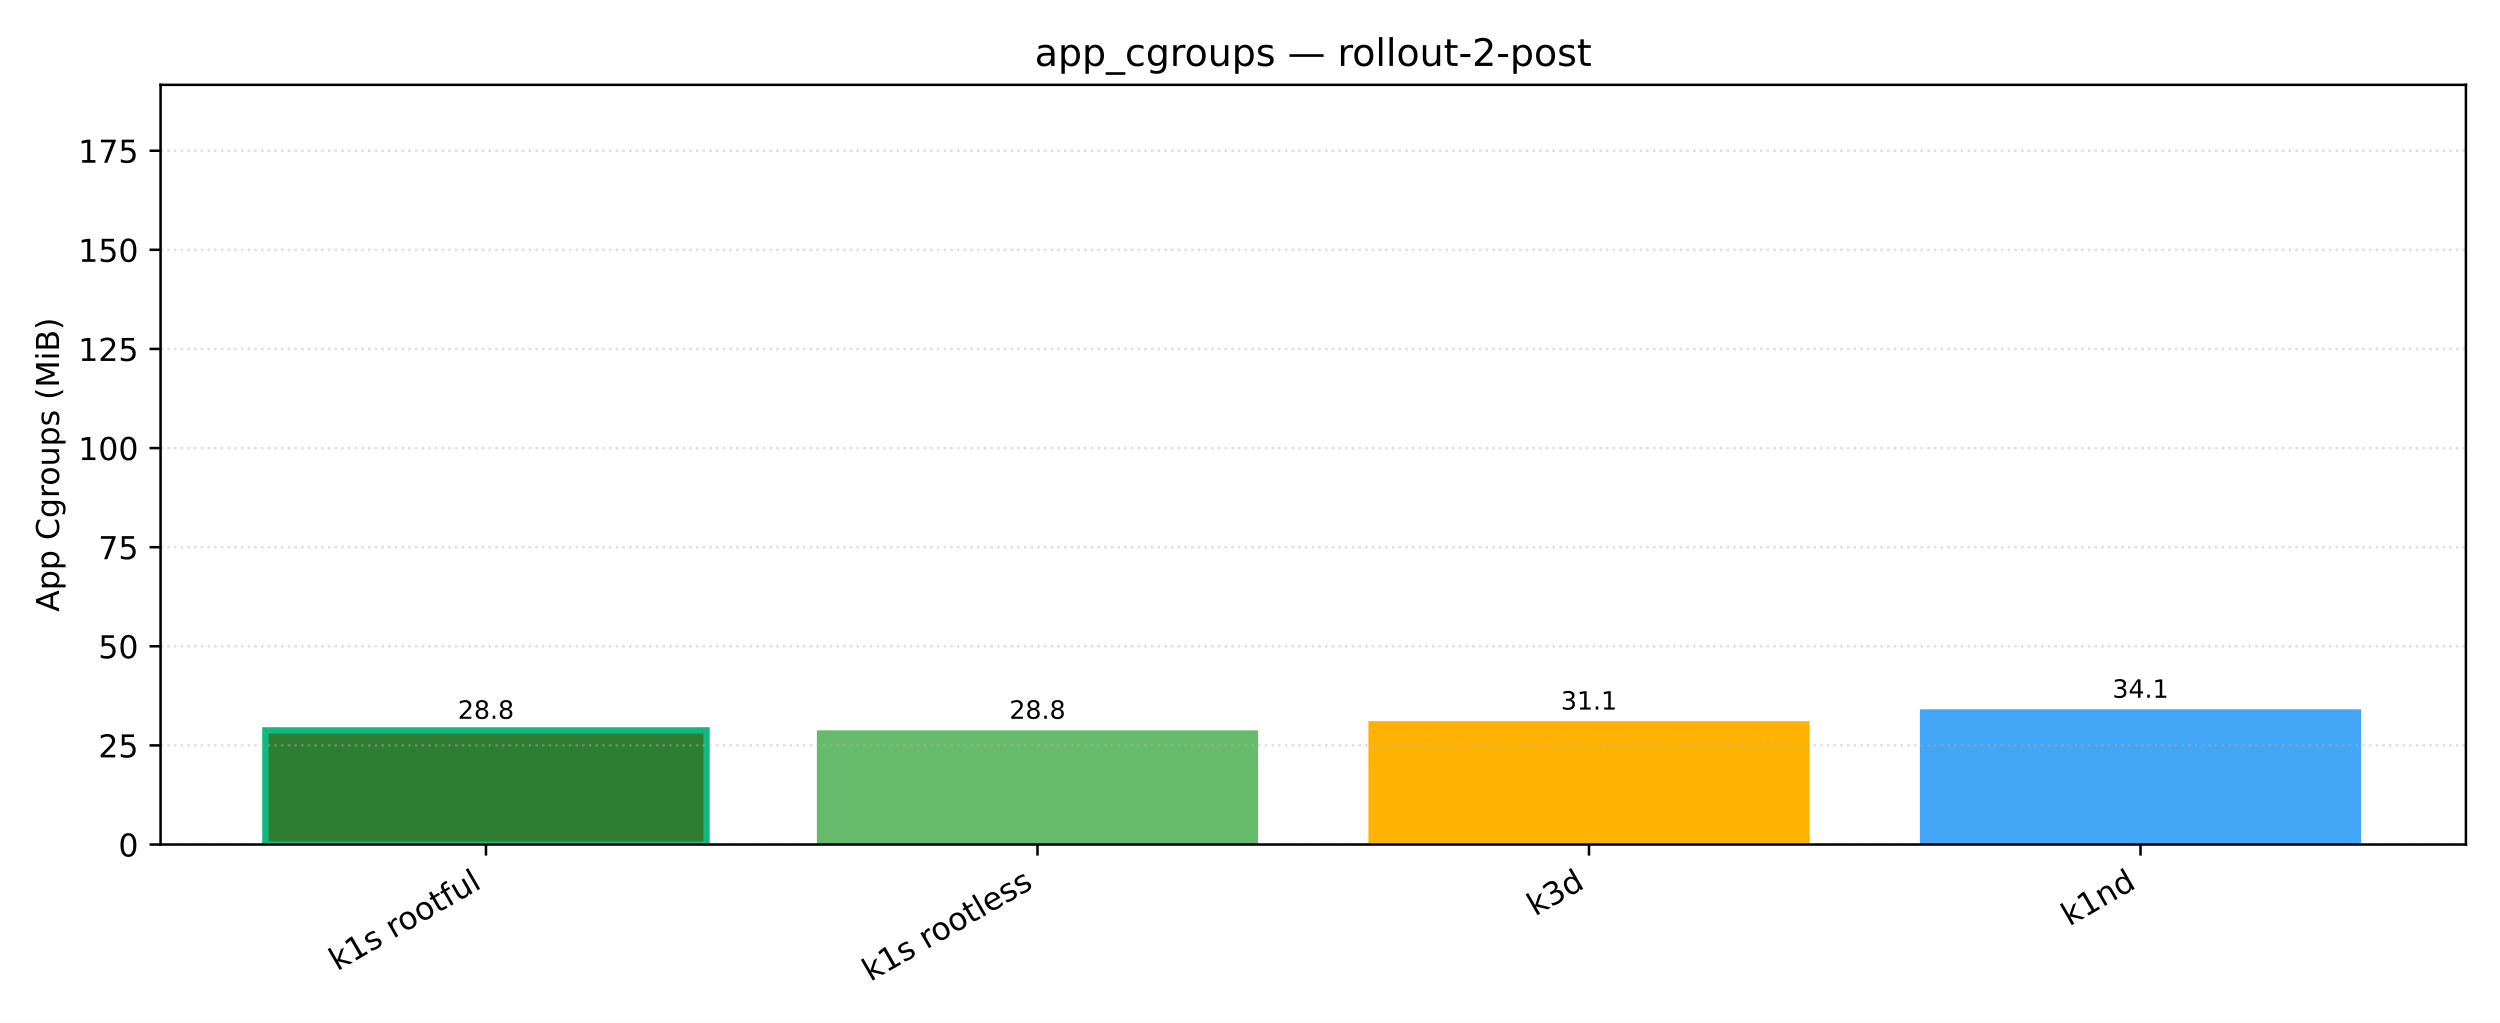
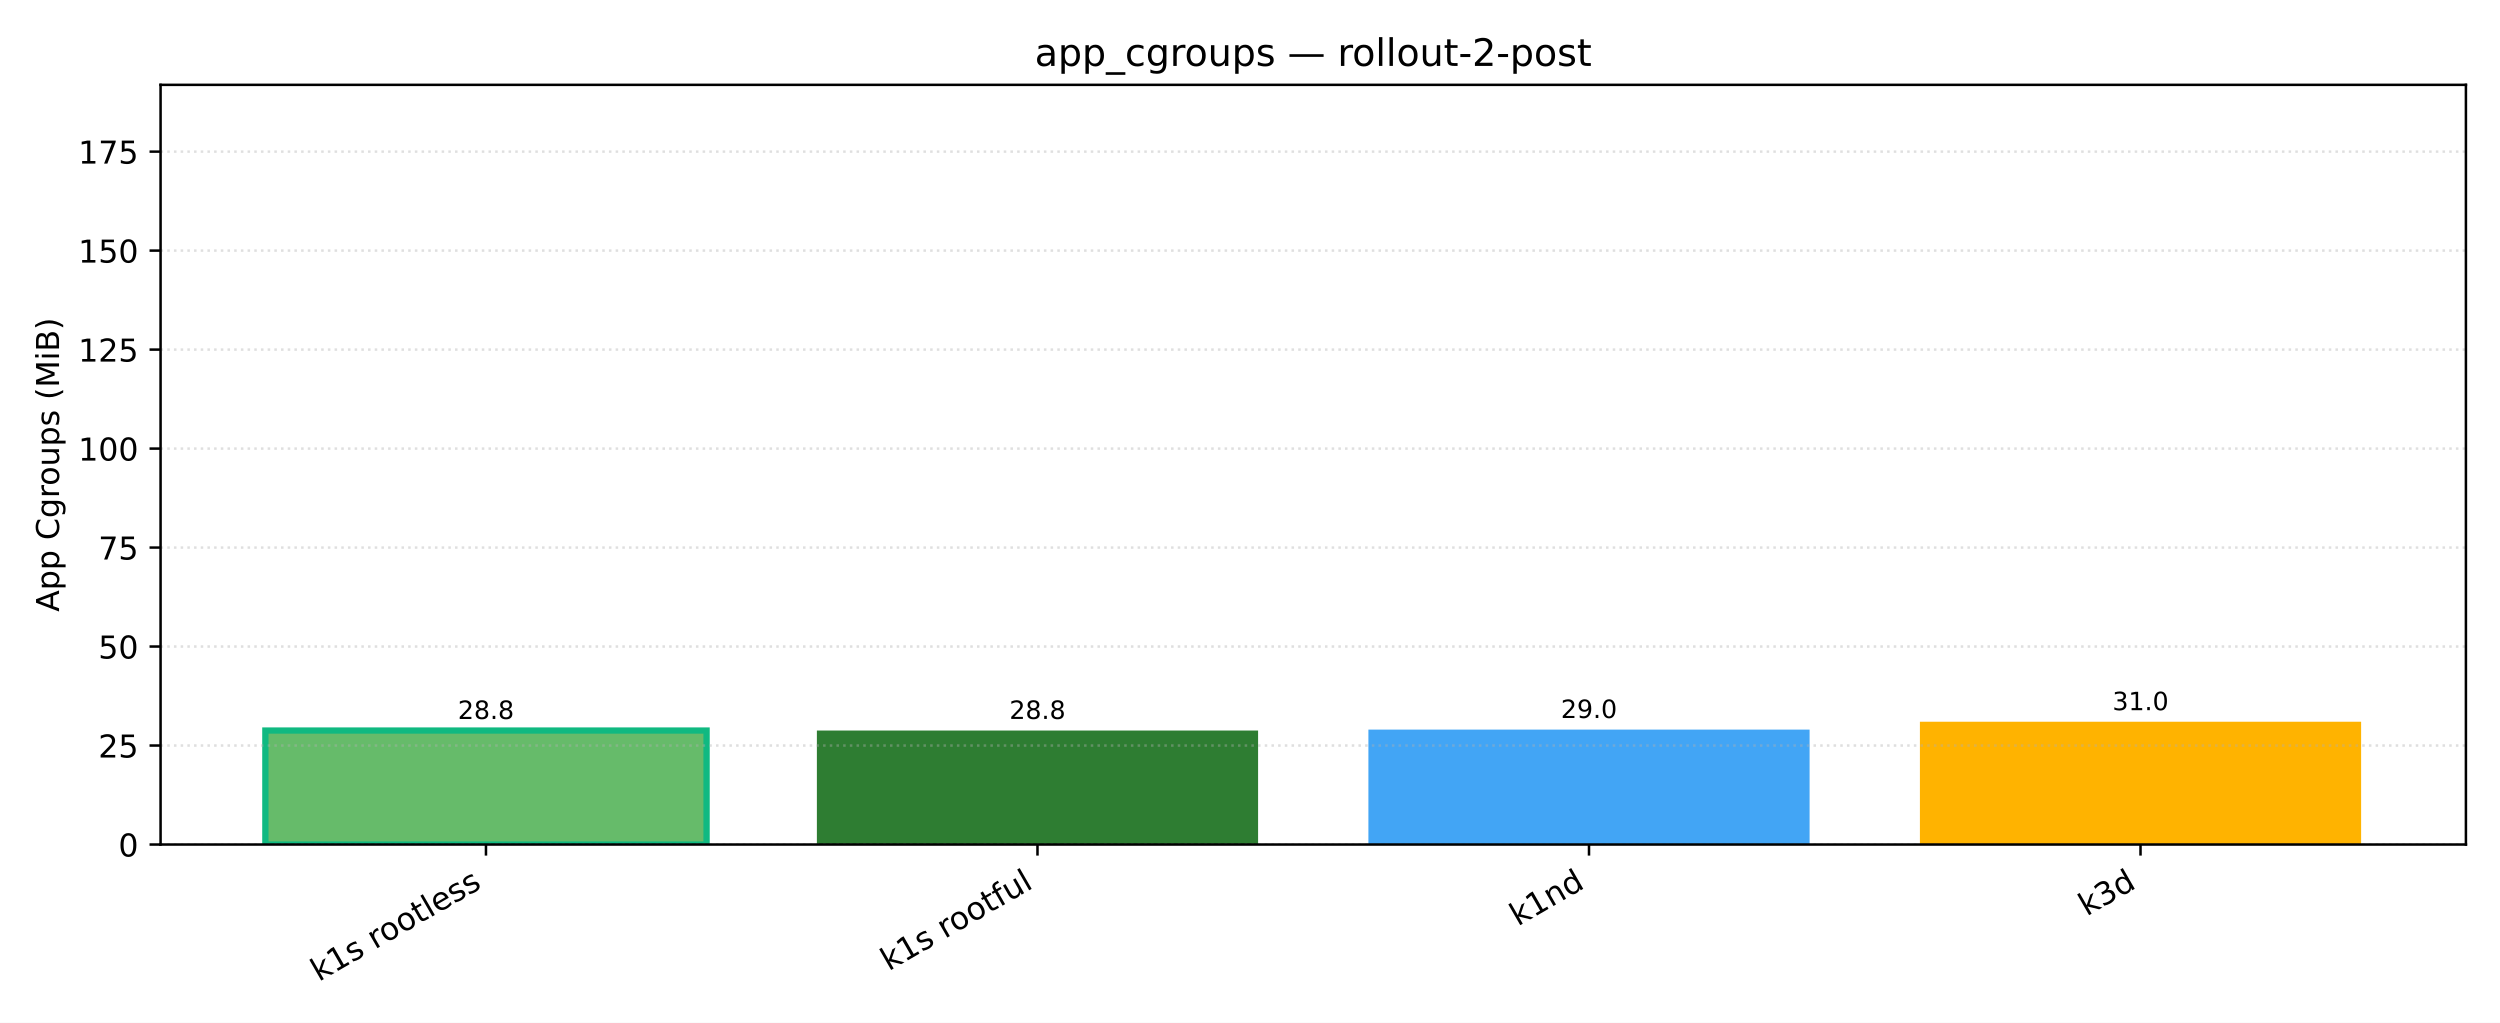
<svg xmlns="http://www.w3.org/2000/svg" xmlns:xlink="http://www.w3.org/1999/xlink" width="792pt" height="324pt" viewBox="0 0 792 324" version="1.1">
  <defs>
    <style type="text/css">*{stroke-linejoin: round; stroke-linecap: butt}</style>
  </defs>
  <g id="figure_1">
    <g id="patch_1">
      <path d="M 0 324  L 792 324  L 792 0  L 0 0  z " style="fill: #ffffff" />
    </g>
    <g id="axes_1">
      <g id="patch_2">
        <path d="M 50.87 267.545  L 781.2 267.545  L 781.2 26.88  L 50.87 26.88  z " style="fill: #ffffff" />
      </g>
      <g id="patch_3">
-         <path d="M 84.067 267.545  L 223.843 267.545  L 223.843 231.382  L 84.067 231.382  z " clip-path="url(#p90ca524dff)" style="fill: #2e7d32; stroke: #10b981; stroke-width: 2; stroke-linejoin: miter" />
+         <path d="M 84.067 267.545  L 223.843 267.545  L 223.843 231.434  L 84.067 231.434  z " clip-path="url(#p422abe7e98)" style="fill: #66bb6a; stroke: #10b981; stroke-width: 2; stroke-linejoin: miter" />
      </g>
      <g id="patch_4">
-         <path d="M 258.787 267.545  L 398.563 267.545  L 398.563 231.372  L 258.787 231.372  z " clip-path="url(#p90ca524dff)" style="fill: #66bb6a" />
+         <path d="M 258.787 267.545  L 398.563 267.545  L 398.563 231.425  L 258.787 231.425  z " clip-path="url(#p422abe7e98)" style="fill: #2e7d32" />
      </g>
      <g id="patch_5">
-         <path d="M 433.507 267.545  L 573.283 267.545  L 573.283 228.462  L 433.507 228.462  z " clip-path="url(#p90ca524dff)" style="fill: #ffb300" />
+         <path d="M 433.507 267.545  L 573.283 267.545  L 573.283 231.131  L 433.507 231.131  z " clip-path="url(#p422abe7e98)" style="fill: #42a5f5" />
      </g>
      <g id="patch_6">
-         <path d="M 608.227 267.545  L 748.003 267.545  L 748.003 224.724  L 608.227 224.724  z " clip-path="url(#p90ca524dff)" style="fill: #42a5f5" />
+         <path d="M 608.227 267.545  L 748.003 267.545  L 748.003 228.651  L 608.227 228.651  z " clip-path="url(#p422abe7e98)" style="fill: #ffb300" />
      </g>
      <g id="matplotlib.axis_1">
        <g id="xtick_1">
          <g id="line2d_1">
            <defs>
-               <path id="me3e5ba4cbb" d="M 0 0  L 0 3.5  " style="stroke: #000000; stroke-width: 0.8" />
+               <path id="m2cac904bc9" d="M 0 0  L 0 3.5  " style="stroke: #000000; stroke-width: 0.8" />
            </defs>
            <g>
-               <use xlink:href="#me3e5ba4cbb" x="153.955" y="267.545" style="stroke: #000000; stroke-width: 0.8" />
+               <use xlink:href="#m2cac904bc9" x="153.955" y="267.545" style="stroke: #000000; stroke-width: 0.8" />
            </g>
          </g>
          <g id="text_1">
-             <g transform="translate(106.8249 307.7361) rotate(-30) scale(0.1 -0.1)">
+             <g transform="translate(101.0103 311.0931) rotate(-30) scale(0.1 -0.1)">
              <defs>
                <path id="DejaVuSans-6b" d="M 581 4863  L 1159 4863  L 1159 1991  L 2875 3500  L 3609 3500  L 1753 1863  L 3688 0  L 2938 0  L 1159 1709  L 1159 0  L 581 0  L 581 4863  z " transform="scale(0.015625)" />
                <path id="DejaVuSans-31" d="M 794 531  L 1825 531  L 1825 4091  L 703 3866  L 703 4441  L 1819 4666  L 2450 4666  L 2450 531  L 3481 531  L 3481 0  L 794 0  L 794 531  z " transform="scale(0.015625)" />
                <path id="DejaVuSans-73" d="M 2834 3397  L 2834 2853  Q 2591 2978 2328 3040  Q 2066 3103 1784 3103  Q 1356 3103 1142 2972  Q 928 2841 928 2578  Q 928 2378 1081 2264  Q 1234 2150 1697 2047  L 1894 2003  Q 2506 1872 2764 1633  Q 3022 1394 3022 966  Q 3022 478 2636 193  Q 2250 -91 1575 -91  Q 1294 -91 989 -36  Q 684 19 347 128  L 347 722  Q 666 556 975 473  Q 1284 391 1588 391  Q 1994 391 2212 530  Q 2431 669 2431 922  Q 2431 1156 2273 1281  Q 2116 1406 1581 1522  L 1381 1569  Q 847 1681 609 1914  Q 372 2147 372 2553  Q 372 3047 722 3315  Q 1072 3584 1716 3584  Q 2034 3584 2315 3537  Q 2597 3491 2834 3397  z " transform="scale(0.015625)" />
                <path id="DejaVuSans-20" transform="scale(0.015625)" />
                <path id="DejaVuSans-72" d="M 2631 2963  Q 2534 3019 2420 3045  Q 2306 3072 2169 3072  Q 1681 3072 1420 2755  Q 1159 2438 1159 1844  L 1159 0  L 581 0  L 581 3500  L 1159 3500  L 1159 2956  Q 1341 3275 1631 3429  Q 1922 3584 2338 3584  Q 2397 3584 2469 3576  Q 2541 3569 2628 3553  L 2631 2963  z " transform="scale(0.015625)" />
                <path id="DejaVuSans-6f" d="M 1959 3097  Q 1497 3097 1228 2736  Q 959 2375 959 1747  Q 959 1119 1226 758  Q 1494 397 1959 397  Q 2419 397 2687 759  Q 2956 1122 2956 1747  Q 2956 2369 2687 2733  Q 2419 3097 1959 3097  z M 1959 3584  Q 2709 3584 3137 3096  Q 3566 2609 3566 1747  Q 3566 888 3137 398  Q 2709 -91 1959 -91  Q 1206 -91 779 398  Q 353 888 353 1747  Q 353 2609 779 3096  Q 1206 3584 1959 3584  z " transform="scale(0.015625)" />
                <path id="DejaVuSans-74" d="M 1172 4494  L 1172 3500  L 2356 3500  L 2356 3053  L 1172 3053  L 1172 1153  Q 1172 725 1289 603  Q 1406 481 1766 481  L 2356 481  L 2356 0  L 1766 0  Q 1100 0 847 248  Q 594 497 594 1153  L 594 3053  L 172 3053  L 172 3500  L 594 3500  L 594 4494  L 1172 4494  z " transform="scale(0.015625)" />
-                 <path id="DejaVuSans-66" d="M 2375 4863  L 2375 4384  L 1825 4384  Q 1516 4384 1395 4259  Q 1275 4134 1275 3809  L 1275 3500  L 2222 3500  L 2222 3053  L 1275 3053  L 1275 0  L 697 0  L 697 3053  L 147 3053  L 147 3500  L 697 3500  L 697 3744  Q 697 4328 969 4595  Q 1241 4863 1831 4863  L 2375 4863  z " transform="scale(0.015625)" />
-                 <path id="DejaVuSans-75" d="M 544 1381  L 544 3500  L 1119 3500  L 1119 1403  Q 1119 906 1312 657  Q 1506 409 1894 409  Q 2359 409 2629 706  Q 2900 1003 2900 1516  L 2900 3500  L 3475 3500  L 3475 0  L 2900 0  L 2900 538  Q 2691 219 2414 64  Q 2138 -91 1772 -91  Q 1169 -91 856 284  Q 544 659 544 1381  z M 1991 3584  L 1991 3584  z " transform="scale(0.015625)" />
                <path id="DejaVuSans-6c" d="M 603 4863  L 1178 4863  L 1178 0  L 603 0  L 603 4863  z " transform="scale(0.015625)" />
-               </defs>
-               <use xlink:href="#DejaVuSans-6b" />
-               <use xlink:href="#DejaVuSans-31" transform="translate(57.91016 0)" />
-               <use xlink:href="#DejaVuSans-73" transform="translate(121.5332 0)" />
-               <use xlink:href="#DejaVuSans-20" transform="translate(173.6328 0)" />
-               <use xlink:href="#DejaVuSans-72" transform="translate(205.4199 0)" />
-               <use xlink:href="#DejaVuSans-6f" transform="translate(244.2832 0)" />
-               <use xlink:href="#DejaVuSans-6f" transform="translate(305.4648 0)" />
-               <use xlink:href="#DejaVuSans-74" transform="translate(366.6465 0)" />
-               <use xlink:href="#DejaVuSans-66" transform="translate(405.8555 0)" />
-               <use xlink:href="#DejaVuSans-75" transform="translate(441.0605 0)" />
-               <use xlink:href="#DejaVuSans-6c" transform="translate(504.4395 0)" />
-             </g>
-           </g>
-         </g>
-         <g id="xtick_2">
-           <g id="line2d_2">
-             <g>
-               <use xlink:href="#me3e5ba4cbb" x="328.675" y="267.545" style="stroke: #000000; stroke-width: 0.8" />
-             </g>
-           </g>
-           <g id="text_2">
-             <g transform="translate(275.7304 311.0931) rotate(-30) scale(0.1 -0.1)">
-               <defs>
                <path id="DejaVuSans-65" d="M 3597 1894  L 3597 1613  L 953 1613  Q 991 1019 1311 708  Q 1631 397 2203 397  Q 2534 397 2845 478  Q 3156 559 3463 722  L 3463 178  Q 3153 47 2828 -22  Q 2503 -91 2169 -91  Q 1331 -91 842 396  Q 353 884 353 1716  Q 353 2575 817 3079  Q 1281 3584 2069 3584  Q 2775 3584 3186 3129  Q 3597 2675 3597 1894  z M 3022 2063  Q 3016 2534 2758 2815  Q 2500 3097 2075 3097  Q 1594 3097 1305 2825  Q 1016 2553 972 2059  L 3022 2063  z " transform="scale(0.015625)" />
              </defs>
              <use xlink:href="#DejaVuSans-6b" />
              <use xlink:href="#DejaVuSans-31" transform="translate(57.91016 0)" />
              <use xlink:href="#DejaVuSans-73" transform="translate(121.5332 0)" />
              <use xlink:href="#DejaVuSans-20" transform="translate(173.6328 0)" />
              <use xlink:href="#DejaVuSans-72" transform="translate(205.4199 0)" />
              <use xlink:href="#DejaVuSans-6f" transform="translate(244.2832 0)" />
              <use xlink:href="#DejaVuSans-6f" transform="translate(305.4648 0)" />
              <use xlink:href="#DejaVuSans-74" transform="translate(366.6465 0)" />
              <use xlink:href="#DejaVuSans-6c" transform="translate(405.8555 0)" />
              <use xlink:href="#DejaVuSans-65" transform="translate(433.6387 0)" />
              <use xlink:href="#DejaVuSans-73" transform="translate(495.1621 0)" />
              <use xlink:href="#DejaVuSans-73" transform="translate(547.2617 0)" />
            </g>
          </g>
        </g>
+         <g id="xtick_2">
+           <g id="line2d_2">
+             <g>
+               <use xlink:href="#m2cac904bc9" x="328.675" y="267.545" style="stroke: #000000; stroke-width: 0.8" />
+             </g>
+           </g>
+           <g id="text_2">
+             <g transform="translate(281.545 307.7361) rotate(-30) scale(0.1 -0.1)">
+               <defs>
+                 <path id="DejaVuSans-66" d="M 2375 4863  L 2375 4384  L 1825 4384  Q 1516 4384 1395 4259  Q 1275 4134 1275 3809  L 1275 3500  L 2222 3500  L 2222 3053  L 1275 3053  L 1275 0  L 697 0  L 697 3053  L 147 3053  L 147 3500  L 697 3500  L 697 3744  Q 697 4328 969 4595  Q 1241 4863 1831 4863  L 2375 4863  z " transform="scale(0.015625)" />
+                 <path id="DejaVuSans-75" d="M 544 1381  L 544 3500  L 1119 3500  L 1119 1403  Q 1119 906 1312 657  Q 1506 409 1894 409  Q 2359 409 2629 706  Q 2900 1003 2900 1516  L 2900 3500  L 3475 3500  L 3475 0  L 2900 0  L 2900 538  Q 2691 219 2414 64  Q 2138 -91 1772 -91  Q 1169 -91 856 284  Q 544 659 544 1381  z M 1991 3584  L 1991 3584  z " transform="scale(0.015625)" />
+               </defs>
+               <use xlink:href="#DejaVuSans-6b" />
+               <use xlink:href="#DejaVuSans-31" transform="translate(57.91016 0)" />
+               <use xlink:href="#DejaVuSans-73" transform="translate(121.5332 0)" />
+               <use xlink:href="#DejaVuSans-20" transform="translate(173.6328 0)" />
+               <use xlink:href="#DejaVuSans-72" transform="translate(205.4199 0)" />
+               <use xlink:href="#DejaVuSans-6f" transform="translate(244.2832 0)" />
+               <use xlink:href="#DejaVuSans-6f" transform="translate(305.4648 0)" />
+               <use xlink:href="#DejaVuSans-74" transform="translate(366.6465 0)" />
+               <use xlink:href="#DejaVuSans-66" transform="translate(405.8555 0)" />
+               <use xlink:href="#DejaVuSans-75" transform="translate(441.0605 0)" />
+               <use xlink:href="#DejaVuSans-6c" transform="translate(504.4395 0)" />
+             </g>
+           </g>
+         </g>
        <g id="xtick_3">
          <g id="line2d_3">
            <g>
-               <use xlink:href="#me3e5ba4cbb" x="503.395" y="267.545" style="stroke: #000000; stroke-width: 0.8" />
+               <use xlink:href="#m2cac904bc9" x="503.395" y="267.545" style="stroke: #000000; stroke-width: 0.8" />
            </g>
          </g>
          <g id="text_3">
-             <g transform="translate(486.3324 290.3767) rotate(-30) scale(0.1 -0.1)">
-               <defs>
-                 <path id="DejaVuSans-33" d="M 2597 2516  Q 3050 2419 3304 2112  Q 3559 1806 3559 1356  Q 3559 666 3084 287  Q 2609 -91 1734 -91  Q 1441 -91 1130 -33  Q 819 25 488 141  L 488 750  Q 750 597 1062 519  Q 1375 441 1716 441  Q 2309 441 2620 675  Q 2931 909 2931 1356  Q 2931 1769 2642 2001  Q 2353 2234 1838 2234  L 1294 2234  L 1294 2753  L 1863 2753  Q 2328 2753 2575 2939  Q 2822 3125 2822 3475  Q 2822 3834 2567 4026  Q 2313 4219 1838 4219  Q 1578 4219 1281 4162  Q 984 4106 628 3988  L 628 4550  Q 988 4650 1302 4700  Q 1616 4750 1894 4750  Q 2613 4750 3031 4423  Q 3450 4097 3450 3541  Q 3450 3153 3228 2886  Q 3006 2619 2597 2516  z " transform="scale(0.015625)" />
+             <g transform="translate(480.8439 293.5454) rotate(-30) scale(0.1 -0.1)">
+               <defs>
+                 <path id="DejaVuSans-6e" d="M 3513 2113  L 3513 0  L 2938 0  L 2938 2094  Q 2938 2591 2744 2837  Q 2550 3084 2163 3084  Q 1697 3084 1428 2787  Q 1159 2491 1159 1978  L 1159 0  L 581 0  L 581 3500  L 1159 3500  L 1159 2956  Q 1366 3272 1645 3428  Q 1925 3584 2291 3584  Q 2894 3584 3203 3211  Q 3513 2838 3513 2113  z " transform="scale(0.015625)" />
                <path id="DejaVuSans-64" d="M 2906 2969  L 2906 4863  L 3481 4863  L 3481 0  L 2906 0  L 2906 525  Q 2725 213 2448 61  Q 2172 -91 1784 -91  Q 1150 -91 751 415  Q 353 922 353 1747  Q 353 2572 751 3078  Q 1150 3584 1784 3584  Q 2172 3584 2448 3432  Q 2725 3281 2906 2969  z M 947 1747  Q 947 1113 1208 752  Q 1469 391 1925 391  Q 2381 391 2643 752  Q 2906 1113 2906 1747  Q 2906 2381 2643 2742  Q 2381 3103 1925 3103  Q 1469 3103 1208 2742  Q 947 2381 947 1747  z " transform="scale(0.015625)" />
-               </defs>
-               <use xlink:href="#DejaVuSans-6b" />
-               <use xlink:href="#DejaVuSans-33" transform="translate(57.91016 0)" />
-               <use xlink:href="#DejaVuSans-64" transform="translate(121.5332 0)" />
-             </g>
-           </g>
-         </g>
-         <g id="xtick_4">
-           <g id="line2d_4">
-             <g>
-               <use xlink:href="#me3e5ba4cbb" x="678.115" y="267.545" style="stroke: #000000; stroke-width: 0.8" />
-             </g>
-           </g>
-           <g id="text_4">
-             <g transform="translate(655.564 293.5454) rotate(-30) scale(0.1 -0.1)">
-               <defs>
-                 <path id="DejaVuSans-6e" d="M 3513 2113  L 3513 0  L 2938 0  L 2938 2094  Q 2938 2591 2744 2837  Q 2550 3084 2163 3084  Q 1697 3084 1428 2787  Q 1159 2491 1159 1978  L 1159 0  L 581 0  L 581 3500  L 1159 3500  L 1159 2956  Q 1366 3272 1645 3428  Q 1925 3584 2291 3584  Q 2894 3584 3203 3211  Q 3513 2838 3513 2113  z " transform="scale(0.015625)" />
              </defs>
              <use xlink:href="#DejaVuSans-6b" />
              <use xlink:href="#DejaVuSans-31" transform="translate(57.91016 0)" />
              <use xlink:href="#DejaVuSans-6e" transform="translate(121.5332 0)" />
              <use xlink:href="#DejaVuSans-64" transform="translate(184.9121 0)" />
            </g>
          </g>
        </g>
+         <g id="xtick_4">
+           <g id="line2d_4">
+             <g>
+               <use xlink:href="#m2cac904bc9" x="678.115" y="267.545" style="stroke: #000000; stroke-width: 0.8" />
+             </g>
+           </g>
+           <g id="text_4">
+             <g transform="translate(661.0525 290.3767) rotate(-30) scale(0.1 -0.1)">
+               <defs>
+                 <path id="DejaVuSans-33" d="M 2597 2516  Q 3050 2419 3304 2112  Q 3559 1806 3559 1356  Q 3559 666 3084 287  Q 2609 -91 1734 -91  Q 1441 -91 1130 -33  Q 819 25 488 141  L 488 750  Q 750 597 1062 519  Q 1375 441 1716 441  Q 2309 441 2620 675  Q 2931 909 2931 1356  Q 2931 1769 2642 2001  Q 2353 2234 1838 2234  L 1294 2234  L 1294 2753  L 1863 2753  Q 2328 2753 2575 2939  Q 2822 3125 2822 3475  Q 2822 3834 2567 4026  Q 2313 4219 1838 4219  Q 1578 4219 1281 4162  Q 984 4106 628 3988  L 628 4550  Q 988 4650 1302 4700  Q 1616 4750 1894 4750  Q 2613 4750 3031 4423  Q 3450 4097 3450 3541  Q 3450 3153 3228 2886  Q 3006 2619 2597 2516  z " transform="scale(0.015625)" />
+               </defs>
+               <use xlink:href="#DejaVuSans-6b" />
+               <use xlink:href="#DejaVuSans-33" transform="translate(57.91016 0)" />
+               <use xlink:href="#DejaVuSans-64" transform="translate(121.5332 0)" />
+             </g>
+           </g>
+         </g>
      </g>
      <g id="matplotlib.axis_2">
        <g id="ytick_1">
          <g id="line2d_5">
-             <path d="M 50.87 267.545  L 781.2 267.545  " clip-path="url(#p90ca524dff)" style="fill: none; stroke-dasharray: 0.8,1.32; stroke-dashoffset: 0; stroke: #b0b0b0; stroke-opacity: 0.4; stroke-width: 0.8" />
+             <path d="M 50.87 267.545  L 781.2 267.545  " clip-path="url(#p422abe7e98)" style="fill: none; stroke-dasharray: 0.8,1.32; stroke-dashoffset: 0; stroke: #b0b0b0; stroke-opacity: 0.4; stroke-width: 0.8" />
          </g>
          <g id="line2d_6">
            <defs>
-               <path id="m916119f351" d="M 0 0  L -3.5 0  " style="stroke: #000000; stroke-width: 0.8" />
+               <path id="m2c96e7a775" d="M 0 0  L -3.5 0  " style="stroke: #000000; stroke-width: 0.8" />
            </defs>
            <g>
-               <use xlink:href="#m916119f351" x="50.87" y="267.545" style="stroke: #000000; stroke-width: 0.8" />
+               <use xlink:href="#m2c96e7a775" x="50.87" y="267.545" style="stroke: #000000; stroke-width: 0.8" />
            </g>
          </g>
          <g id="text_5">
            <g transform="translate(37.5075 271.3447) scale(0.1 -0.1)">
              <defs>
                <path id="DejaVuSans-30" d="M 2034 4250  Q 1547 4250 1301 3770  Q 1056 3291 1056 2328  Q 1056 1369 1301 889  Q 1547 409 2034 409  Q 2525 409 2770 889  Q 3016 1369 3016 2328  Q 3016 3291 2770 3770  Q 2525 4250 2034 4250  z M 2034 4750  Q 2819 4750 3233 4129  Q 3647 3509 3647 2328  Q 3647 1150 3233 529  Q 2819 -91 2034 -91  Q 1250 -91 836 529  Q 422 1150 422 2328  Q 422 3509 836 4129  Q 1250 4750 2034 4750  z " transform="scale(0.015625)" />
              </defs>
              <use xlink:href="#DejaVuSans-30" />
            </g>
          </g>
        </g>
        <g id="ytick_2">
          <g id="line2d_7">
-             <path d="M 50.87 236.146  L 781.2 236.146  " clip-path="url(#p90ca524dff)" style="fill: none; stroke-dasharray: 0.8,1.32; stroke-dashoffset: 0; stroke: #b0b0b0; stroke-opacity: 0.4; stroke-width: 0.8" />
+             <path d="M 50.87 236.187  L 781.2 236.187  " clip-path="url(#p422abe7e98)" style="fill: none; stroke-dasharray: 0.8,1.32; stroke-dashoffset: 0; stroke: #b0b0b0; stroke-opacity: 0.4; stroke-width: 0.8" />
          </g>
          <g id="line2d_8">
            <g>
-               <use xlink:href="#m916119f351" x="50.87" y="236.146" style="stroke: #000000; stroke-width: 0.8" />
+               <use xlink:href="#m2c96e7a775" x="50.87" y="236.187" style="stroke: #000000; stroke-width: 0.8" />
            </g>
          </g>
          <g id="text_6">
-             <g transform="translate(31.145 239.9448) scale(0.1 -0.1)">
+             <g transform="translate(31.145 239.9863) scale(0.1 -0.1)">
              <defs>
                <path id="DejaVuSans-32" d="M 1228 531  L 3431 531  L 3431 0  L 469 0  L 469 531  Q 828 903 1448 1529  Q 2069 2156 2228 2338  Q 2531 2678 2651 2914  Q 2772 3150 2772 3378  Q 2772 3750 2511 3984  Q 2250 4219 1831 4219  Q 1534 4219 1204 4116  Q 875 4013 500 3803  L 500 4441  Q 881 4594 1212 4672  Q 1544 4750 1819 4750  Q 2544 4750 2975 4387  Q 3406 4025 3406 3419  Q 3406 3131 3298 2873  Q 3191 2616 2906 2266  Q 2828 2175 2409 1742  Q 1991 1309 1228 531  z " transform="scale(0.015625)" />
                <path id="DejaVuSans-35" d="M 691 4666  L 3169 4666  L 3169 4134  L 1269 4134  L 1269 2991  Q 1406 3038 1543 3061  Q 1681 3084 1819 3084  Q 2600 3084 3056 2656  Q 3513 2228 3513 1497  Q 3513 744 3044 326  Q 2575 -91 1722 -91  Q 1428 -91 1123 -41  Q 819 9 494 109  L 494 744  Q 775 591 1075 516  Q 1375 441 1709 441  Q 2250 441 2565 725  Q 2881 1009 2881 1497  Q 2881 1984 2565 2268  Q 2250 2553 1709 2553  Q 1456 2553 1204 2497  Q 953 2441 691 2322  L 691 4666  z " transform="scale(0.015625)" />
              </defs>
              <use xlink:href="#DejaVuSans-32" />
              <use xlink:href="#DejaVuSans-35" transform="translate(63.62305 0)" />
            </g>
          </g>
        </g>
        <g id="ytick_3">
          <g id="line2d_9">
-             <path d="M 50.87 204.746  L 781.2 204.746  " clip-path="url(#p90ca524dff)" style="fill: none; stroke-dasharray: 0.8,1.32; stroke-dashoffset: 0; stroke: #b0b0b0; stroke-opacity: 0.4; stroke-width: 0.8" />
+             <path d="M 50.87 204.829  L 781.2 204.829  " clip-path="url(#p422abe7e98)" style="fill: none; stroke-dasharray: 0.8,1.32; stroke-dashoffset: 0; stroke: #b0b0b0; stroke-opacity: 0.4; stroke-width: 0.8" />
          </g>
          <g id="line2d_10">
            <g>
-               <use xlink:href="#m916119f351" x="50.87" y="204.746" style="stroke: #000000; stroke-width: 0.8" />
+               <use xlink:href="#m2c96e7a775" x="50.87" y="204.829" style="stroke: #000000; stroke-width: 0.8" />
            </g>
          </g>
          <g id="text_7">
-             <g transform="translate(31.145 208.5449) scale(0.1 -0.1)">
+             <g transform="translate(31.145 208.628) scale(0.1 -0.1)">
              <use xlink:href="#DejaVuSans-35" />
              <use xlink:href="#DejaVuSans-30" transform="translate(63.62305 0)" />
            </g>
          </g>
        </g>
        <g id="ytick_4">
          <g id="line2d_11">
-             <path d="M 50.87 173.346  L 781.2 173.346  " clip-path="url(#p90ca524dff)" style="fill: none; stroke-dasharray: 0.8,1.32; stroke-dashoffset: 0; stroke: #b0b0b0; stroke-opacity: 0.4; stroke-width: 0.8" />
+             <path d="M 50.87 173.47  L 781.2 173.47  " clip-path="url(#p422abe7e98)" style="fill: none; stroke-dasharray: 0.8,1.32; stroke-dashoffset: 0; stroke: #b0b0b0; stroke-opacity: 0.4; stroke-width: 0.8" />
          </g>
          <g id="line2d_12">
            <g>
-               <use xlink:href="#m916119f351" x="50.87" y="173.346" style="stroke: #000000; stroke-width: 0.8" />
+               <use xlink:href="#m2c96e7a775" x="50.87" y="173.47" style="stroke: #000000; stroke-width: 0.8" />
            </g>
          </g>
          <g id="text_8">
-             <g transform="translate(31.145 177.145) scale(0.1 -0.1)">
+             <g transform="translate(31.145 177.2697) scale(0.1 -0.1)">
              <defs>
                <path id="DejaVuSans-37" d="M 525 4666  L 3525 4666  L 3525 4397  L 1831 0  L 1172 0  L 2766 4134  L 525 4134  L 525 4666  z " transform="scale(0.015625)" />
              </defs>
              <use xlink:href="#DejaVuSans-37" />
              <use xlink:href="#DejaVuSans-35" transform="translate(63.62305 0)" />
            </g>
          </g>
        </g>
        <g id="ytick_5">
          <g id="line2d_13">
-             <path d="M 50.87 141.946  L 781.2 141.946  " clip-path="url(#p90ca524dff)" style="fill: none; stroke-dasharray: 0.8,1.32; stroke-dashoffset: 0; stroke: #b0b0b0; stroke-opacity: 0.4; stroke-width: 0.8" />
+             <path d="M 50.87 142.112  L 781.2 142.112  " clip-path="url(#p422abe7e98)" style="fill: none; stroke-dasharray: 0.8,1.32; stroke-dashoffset: 0; stroke: #b0b0b0; stroke-opacity: 0.4; stroke-width: 0.8" />
          </g>
          <g id="line2d_14">
            <g>
-               <use xlink:href="#m916119f351" x="50.87" y="141.946" style="stroke: #000000; stroke-width: 0.8" />
+               <use xlink:href="#m2c96e7a775" x="50.87" y="142.112" style="stroke: #000000; stroke-width: 0.8" />
            </g>
          </g>
          <g id="text_9">
-             <g transform="translate(24.7825 145.7451) scale(0.1 -0.1)">
+             <g transform="translate(24.7825 145.9113) scale(0.1 -0.1)">
              <use xlink:href="#DejaVuSans-31" />
              <use xlink:href="#DejaVuSans-30" transform="translate(63.62305 0)" />
              <use xlink:href="#DejaVuSans-30" transform="translate(127.2461 0)" />
            </g>
          </g>
        </g>
        <g id="ytick_6">
          <g id="line2d_15">
-             <path d="M 50.87 110.546  L 781.2 110.546  " clip-path="url(#p90ca524dff)" style="fill: none; stroke-dasharray: 0.8,1.32; stroke-dashoffset: 0; stroke: #b0b0b0; stroke-opacity: 0.4; stroke-width: 0.8" />
+             <path d="M 50.87 110.754  L 781.2 110.754  " clip-path="url(#p422abe7e98)" style="fill: none; stroke-dasharray: 0.8,1.32; stroke-dashoffset: 0; stroke: #b0b0b0; stroke-opacity: 0.4; stroke-width: 0.8" />
          </g>
          <g id="line2d_16">
            <g>
-               <use xlink:href="#m916119f351" x="50.87" y="110.546" style="stroke: #000000; stroke-width: 0.8" />
+               <use xlink:href="#m2c96e7a775" x="50.87" y="110.754" style="stroke: #000000; stroke-width: 0.8" />
            </g>
          </g>
          <g id="text_10">
-             <g transform="translate(24.7825 114.3452) scale(0.1 -0.1)">
+             <g transform="translate(24.7825 114.553) scale(0.1 -0.1)">
              <use xlink:href="#DejaVuSans-31" />
              <use xlink:href="#DejaVuSans-32" transform="translate(63.62305 0)" />
              <use xlink:href="#DejaVuSans-35" transform="translate(127.2461 0)" />
            </g>
          </g>
        </g>
        <g id="ytick_7">
          <g id="line2d_17">
-             <path d="M 50.87 79.146  L 781.2 79.146  " clip-path="url(#p90ca524dff)" style="fill: none; stroke-dasharray: 0.8,1.32; stroke-dashoffset: 0; stroke: #b0b0b0; stroke-opacity: 0.4; stroke-width: 0.8" />
+             <path d="M 50.87 79.395  L 781.2 79.395  " clip-path="url(#p422abe7e98)" style="fill: none; stroke-dasharray: 0.8,1.32; stroke-dashoffset: 0; stroke: #b0b0b0; stroke-opacity: 0.4; stroke-width: 0.8" />
          </g>
          <g id="line2d_18">
            <g>
-               <use xlink:href="#m916119f351" x="50.87" y="79.146" style="stroke: #000000; stroke-width: 0.8" />
+               <use xlink:href="#m2c96e7a775" x="50.87" y="79.395" style="stroke: #000000; stroke-width: 0.8" />
            </g>
          </g>
          <g id="text_11">
-             <g transform="translate(24.7825 82.94532) scale(0.1 -0.1)">
+             <g transform="translate(24.7825 83.19464) scale(0.1 -0.1)">
              <use xlink:href="#DejaVuSans-31" />
              <use xlink:href="#DejaVuSans-35" transform="translate(63.62305 0)" />
              <use xlink:href="#DejaVuSans-30" transform="translate(127.2461 0)" />
            </g>
          </g>
        </g>
        <g id="ytick_8">
          <g id="line2d_19">
-             <path d="M 50.87 47.746  L 781.2 47.746  " clip-path="url(#p90ca524dff)" style="fill: none; stroke-dasharray: 0.8,1.32; stroke-dashoffset: 0; stroke: #b0b0b0; stroke-opacity: 0.4; stroke-width: 0.8" />
+             <path d="M 50.87 48.037  L 781.2 48.037  " clip-path="url(#p422abe7e98)" style="fill: none; stroke-dasharray: 0.8,1.32; stroke-dashoffset: 0; stroke: #b0b0b0; stroke-opacity: 0.4; stroke-width: 0.8" />
          </g>
          <g id="line2d_20">
            <g>
-               <use xlink:href="#m916119f351" x="50.87" y="47.746" style="stroke: #000000; stroke-width: 0.8" />
+               <use xlink:href="#m2c96e7a775" x="50.87" y="48.037" style="stroke: #000000; stroke-width: 0.8" />
            </g>
          </g>
          <g id="text_12">
-             <g transform="translate(24.7825 51.54543) scale(0.1 -0.1)">
+             <g transform="translate(24.7825 51.8363) scale(0.1 -0.1)">
              <use xlink:href="#DejaVuSans-31" />
              <use xlink:href="#DejaVuSans-37" transform="translate(63.62305 0)" />
              <use xlink:href="#DejaVuSans-35" transform="translate(127.2461 0)" />
            </g>
          </g>
        </g>
        <g id="text_13">
          <g transform="translate(18.70281 193.8104) rotate(-90) scale(0.1 -0.1)">
            <defs>
              <path id="DejaVuSans-41" d="M 2188 4044  L 1331 1722  L 3047 1722  L 2188 4044  z M 1831 4666  L 2547 4666  L 4325 0  L 3669 0  L 3244 1197  L 1141 1197  L 716 0  L 50 0  L 1831 4666  z " transform="scale(0.015625)" />
              <path id="DejaVuSans-70" d="M 1159 525  L 1159 -1331  L 581 -1331  L 581 3500  L 1159 3500  L 1159 2969  Q 1341 3281 1617 3432  Q 1894 3584 2278 3584  Q 2916 3584 3314 3078  Q 3713 2572 3713 1747  Q 3713 922 3314 415  Q 2916 -91 2278 -91  Q 1894 -91 1617 61  Q 1341 213 1159 525  z M 3116 1747  Q 3116 2381 2855 2742  Q 2594 3103 2138 3103  Q 1681 3103 1420 2742  Q 1159 2381 1159 1747  Q 1159 1113 1420 752  Q 1681 391 2138 391  Q 2594 391 2855 752  Q 3116 1113 3116 1747  z " transform="scale(0.015625)" />
              <path id="DejaVuSans-43" d="M 4122 4306  L 4122 3641  Q 3803 3938 3442 4084  Q 3081 4231 2675 4231  Q 1875 4231 1450 3742  Q 1025 3253 1025 2328  Q 1025 1406 1450 917  Q 1875 428 2675 428  Q 3081 428 3442 575  Q 3803 722 4122 1019  L 4122 359  Q 3791 134 3420 21  Q 3050 -91 2638 -91  Q 1578 -91 968 557  Q 359 1206 359 2328  Q 359 3453 968 4101  Q 1578 4750 2638 4750  Q 3056 4750 3426 4639  Q 3797 4528 4122 4306  z " transform="scale(0.015625)" />
              <path id="DejaVuSans-67" d="M 2906 1791  Q 2906 2416 2648 2759  Q 2391 3103 1925 3103  Q 1463 3103 1205 2759  Q 947 2416 947 1791  Q 947 1169 1205 825  Q 1463 481 1925 481  Q 2391 481 2648 825  Q 2906 1169 2906 1791  z M 3481 434  Q 3481 -459 3084 -895  Q 2688 -1331 1869 -1331  Q 1566 -1331 1297 -1286  Q 1028 -1241 775 -1147  L 775 -588  Q 1028 -725 1275 -790  Q 1522 -856 1778 -856  Q 2344 -856 2625 -561  Q 2906 -266 2906 331  L 2906 616  Q 2728 306 2450 153  Q 2172 0 1784 0  Q 1141 0 747 490  Q 353 981 353 1791  Q 353 2603 747 3093  Q 1141 3584 1784 3584  Q 2172 3584 2450 3431  Q 2728 3278 2906 2969  L 2906 3500  L 3481 3500  L 3481 434  z " transform="scale(0.015625)" />
              <path id="DejaVuSans-28" d="M 1984 4856  Q 1566 4138 1362 3434  Q 1159 2731 1159 2009  Q 1159 1288 1364 580  Q 1569 -128 1984 -844  L 1484 -844  Q 1016 -109 783 600  Q 550 1309 550 2009  Q 550 2706 781 3412  Q 1013 4119 1484 4856  L 1984 4856  z " transform="scale(0.015625)" />
              <path id="DejaVuSans-4d" d="M 628 4666  L 1569 4666  L 2759 1491  L 3956 4666  L 4897 4666  L 4897 0  L 4281 0  L 4281 4097  L 3078 897  L 2444 897  L 1241 4097  L 1241 0  L 628 0  L 628 4666  z " transform="scale(0.015625)" />
              <path id="DejaVuSans-69" d="M 603 3500  L 1178 3500  L 1178 0  L 603 0  L 603 3500  z M 603 4863  L 1178 4863  L 1178 4134  L 603 4134  L 603 4863  z " transform="scale(0.015625)" />
              <path id="DejaVuSans-42" d="M 1259 2228  L 1259 519  L 2272 519  Q 2781 519 3026 730  Q 3272 941 3272 1375  Q 3272 1813 3026 2020  Q 2781 2228 2272 2228  L 1259 2228  z M 1259 4147  L 1259 2741  L 2194 2741  Q 2656 2741 2882 2914  Q 3109 3088 3109 3444  Q 3109 3797 2882 3972  Q 2656 4147 2194 4147  L 1259 4147  z M 628 4666  L 2241 4666  Q 2963 4666 3353 4366  Q 3744 4066 3744 3513  Q 3744 3084 3544 2831  Q 3344 2578 2956 2516  Q 3422 2416 3680 2098  Q 3938 1781 3938 1306  Q 3938 681 3513 340  Q 3088 0 2303 0  L 628 0  L 628 4666  z " transform="scale(0.015625)" />
              <path id="DejaVuSans-29" d="M 513 4856  L 1013 4856  Q 1481 4119 1714 3412  Q 1947 2706 1947 2009  Q 1947 1309 1714 600  Q 1481 -109 1013 -844  L 513 -844  Q 928 -128 1133 580  Q 1338 1288 1338 2009  Q 1338 2731 1133 3434  Q 928 4138 513 4856  z " transform="scale(0.015625)" />
            </defs>
            <use xlink:href="#DejaVuSans-41" />
            <use xlink:href="#DejaVuSans-70" transform="translate(68.4082 0)" />
            <use xlink:href="#DejaVuSans-70" transform="translate(131.8848 0)" />
            <use xlink:href="#DejaVuSans-20" transform="translate(195.3613 0)" />
            <use xlink:href="#DejaVuSans-43" transform="translate(227.1484 0)" />
            <use xlink:href="#DejaVuSans-67" transform="translate(296.9727 0)" />
            <use xlink:href="#DejaVuSans-72" transform="translate(360.4492 0)" />
            <use xlink:href="#DejaVuSans-6f" transform="translate(399.3125 0)" />
            <use xlink:href="#DejaVuSans-75" transform="translate(460.4941 0)" />
            <use xlink:href="#DejaVuSans-70" transform="translate(523.873 0)" />
            <use xlink:href="#DejaVuSans-73" transform="translate(587.3496 0)" />
            <use xlink:href="#DejaVuSans-20" transform="translate(639.4492 0)" />
            <use xlink:href="#DejaVuSans-28" transform="translate(671.2363 0)" />
            <use xlink:href="#DejaVuSans-4d" transform="translate(710.25 0)" />
            <use xlink:href="#DejaVuSans-69" transform="translate(796.5293 0)" />
            <use xlink:href="#DejaVuSans-42" transform="translate(824.3125 0)" />
            <use xlink:href="#DejaVuSans-29" transform="translate(892.916 0)" />
          </g>
        </g>
      </g>
      <g id="patch_7">
        <path d="M 50.87 267.545  L 50.87 26.88  " style="fill: none; stroke: #000000; stroke-width: 0.8; stroke-linejoin: miter; stroke-linecap: square" />
      </g>
      <g id="patch_8">
        <path d="M 781.2 267.545  L 781.2 26.88  " style="fill: none; stroke: #000000; stroke-width: 0.8; stroke-linejoin: miter; stroke-linecap: square" />
      </g>
      <g id="patch_9">
        <path d="M 50.87 267.545  L 781.2 267.545  " style="fill: none; stroke: #000000; stroke-width: 0.8; stroke-linejoin: miter; stroke-linecap: square" />
      </g>
      <g id="patch_10">
        <path d="M 50.87 26.88  L 781.2 26.88  " style="fill: none; stroke: #000000; stroke-width: 0.8; stroke-linejoin: miter; stroke-linecap: square" />
      </g>
      <g id="text_14">
-         <g transform="translate(145.0486 227.7179) scale(0.08 -0.08)">
+         <g transform="translate(145.0486 227.7706) scale(0.08 -0.08)">
          <defs>
            <path id="DejaVuSans-38" d="M 2034 2216  Q 1584 2216 1326 1975  Q 1069 1734 1069 1313  Q 1069 891 1326 650  Q 1584 409 2034 409  Q 2484 409 2743 651  Q 3003 894 3003 1313  Q 3003 1734 2745 1975  Q 2488 2216 2034 2216  z M 1403 2484  Q 997 2584 770 2862  Q 544 3141 544 3541  Q 544 4100 942 4425  Q 1341 4750 2034 4750  Q 2731 4750 3128 4425  Q 3525 4100 3525 3541  Q 3525 3141 3298 2862  Q 3072 2584 2669 2484  Q 3125 2378 3379 2068  Q 3634 1759 3634 1313  Q 3634 634 3220 271  Q 2806 -91 2034 -91  Q 1263 -91 848 271  Q 434 634 434 1313  Q 434 1759 690 2068  Q 947 2378 1403 2484  z M 1172 3481  Q 1172 3119 1398 2916  Q 1625 2713 2034 2713  Q 2441 2713 2670 2916  Q 2900 3119 2900 3481  Q 2900 3844 2670 4047  Q 2441 4250 2034 4250  Q 1625 4250 1398 4047  Q 1172 3844 1172 3481  z " transform="scale(0.015625)" />
            <path id="DejaVuSans-2e" d="M 684 794  L 1344 794  L 1344 0  L 684 0  L 684 794  z " transform="scale(0.015625)" />
          </defs>
          <use xlink:href="#DejaVuSans-32" />
          <use xlink:href="#DejaVuSans-38" transform="translate(63.62305 0)" />
          <use xlink:href="#DejaVuSans-2e" transform="translate(127.2461 0)" />
          <use xlink:href="#DejaVuSans-38" transform="translate(159.0332 0)" />
        </g>
      </g>
      <g id="text_15">
-         <g transform="translate(319.7687 227.7081) scale(0.08 -0.08)">
+         <g transform="translate(319.7687 227.7608) scale(0.08 -0.08)">
          <use xlink:href="#DejaVuSans-32" />
          <use xlink:href="#DejaVuSans-38" transform="translate(63.62305 0)" />
          <use xlink:href="#DejaVuSans-2e" transform="translate(127.2461 0)" />
          <use xlink:href="#DejaVuSans-38" transform="translate(159.0332 0)" />
        </g>
      </g>
      <g id="text_16">
-         <g transform="translate(494.4888 224.7987) scale(0.08 -0.08)">
+         <g transform="translate(494.4888 227.4668) scale(0.08 -0.08)">
+           <defs>
+             <path id="DejaVuSans-39" d="M 703 97  L 703 672  Q 941 559 1184 500  Q 1428 441 1663 441  Q 2288 441 2617 861  Q 2947 1281 2994 2138  Q 2813 1869 2534 1725  Q 2256 1581 1919 1581  Q 1219 1581 811 2004  Q 403 2428 403 3163  Q 403 3881 828 4315  Q 1253 4750 1959 4750  Q 2769 4750 3195 4129  Q 3622 3509 3622 2328  Q 3622 1225 3098 567  Q 2575 -91 1691 -91  Q 1453 -91 1209 -44  Q 966 3 703 97  z M 1959 2075  Q 2384 2075 2632 2365  Q 2881 2656 2881 3163  Q 2881 3666 2632 3958  Q 2384 4250 1959 4250  Q 1534 4250 1286 3958  Q 1038 3666 1038 3163  Q 1038 2656 1286 2365  Q 1534 2075 1959 2075  z " transform="scale(0.015625)" />
+           </defs>
+           <use xlink:href="#DejaVuSans-32" />
+           <use xlink:href="#DejaVuSans-39" transform="translate(63.62305 0)" />
+           <use xlink:href="#DejaVuSans-2e" transform="translate(127.2461 0)" />
+           <use xlink:href="#DejaVuSans-30" transform="translate(159.0332 0)" />
+         </g>
+       </g>
+       <g id="text_17">
+         <g transform="translate(669.2089 224.9876) scale(0.08 -0.08)">
          <use xlink:href="#DejaVuSans-33" />
          <use xlink:href="#DejaVuSans-31" transform="translate(63.62305 0)" />
          <use xlink:href="#DejaVuSans-2e" transform="translate(127.2461 0)" />
-           <use xlink:href="#DejaVuSans-31" transform="translate(159.0332 0)" />
-         </g>
-       </g>
-       <g id="text_17">
-         <g transform="translate(669.2089 221.0601) scale(0.08 -0.08)">
-           <defs>
-             <path id="DejaVuSans-34" d="M 2419 4116  L 825 1625  L 2419 1625  L 2419 4116  z M 2253 4666  L 3047 4666  L 3047 1625  L 3713 1625  L 3713 1100  L 3047 1100  L 3047 0  L 2419 0  L 2419 1100  L 313 1100  L 313 1709  L 2253 4666  z " transform="scale(0.015625)" />
-           </defs>
-           <use xlink:href="#DejaVuSans-33" />
-           <use xlink:href="#DejaVuSans-34" transform="translate(63.62305 0)" />
-           <use xlink:href="#DejaVuSans-2e" transform="translate(127.2461 0)" />
-           <use xlink:href="#DejaVuSans-31" transform="translate(159.0332 0)" />
+           <use xlink:href="#DejaVuSans-30" transform="translate(159.0332 0)" />
        </g>
      </g>
      <g id="text_18">
        <g transform="translate(327.8106 20.88) scale(0.12 -0.12)">
          <defs>
            <path id="DejaVuSans-61" d="M 2194 1759  Q 1497 1759 1228 1600  Q 959 1441 959 1056  Q 959 750 1161 570  Q 1363 391 1709 391  Q 2188 391 2477 730  Q 2766 1069 2766 1631  L 2766 1759  L 2194 1759  z M 3341 1997  L 3341 0  L 2766 0  L 2766 531  Q 2569 213 2275 61  Q 1981 -91 1556 -91  Q 1019 -91 701 211  Q 384 513 384 1019  Q 384 1609 779 1909  Q 1175 2209 1959 2209  L 2766 2209  L 2766 2266  Q 2766 2663 2505 2880  Q 2244 3097 1772 3097  Q 1472 3097 1187 3025  Q 903 2953 641 2809  L 641 3341  Q 956 3463 1253 3523  Q 1550 3584 1831 3584  Q 2591 3584 2966 3190  Q 3341 2797 3341 1997  z " transform="scale(0.015625)" />
            <path id="DejaVuSans-5f" d="M 3263 -1063  L 3263 -1509  L -63 -1509  L -63 -1063  L 3263 -1063  z " transform="scale(0.015625)" />
            <path id="DejaVuSans-63" d="M 3122 3366  L 3122 2828  Q 2878 2963 2633 3030  Q 2388 3097 2138 3097  Q 1578 3097 1268 2742  Q 959 2388 959 1747  Q 959 1106 1268 751  Q 1578 397 2138 397  Q 2388 397 2633 464  Q 2878 531 3122 666  L 3122 134  Q 2881 22 2623 -34  Q 2366 -91 2075 -91  Q 1284 -91 818 406  Q 353 903 353 1747  Q 353 2603 823 3093  Q 1294 3584 2113 3584  Q 2378 3584 2631 3529  Q 2884 3475 3122 3366  z " transform="scale(0.015625)" />
            <path id="DejaVuSans-2014" d="M 313 1978  L 6088 1978  L 6088 1528  L 313 1528  L 313 1978  z " transform="scale(0.015625)" />
            <path id="DejaVuSans-2d" d="M 313 2009  L 1997 2009  L 1997 1497  L 313 1497  L 313 2009  z " transform="scale(0.015625)" />
          </defs>
          <use xlink:href="#DejaVuSans-61" />
          <use xlink:href="#DejaVuSans-70" transform="translate(61.2793 0)" />
          <use xlink:href="#DejaVuSans-70" transform="translate(124.7559 0)" />
          <use xlink:href="#DejaVuSans-5f" transform="translate(188.2324 0)" />
          <use xlink:href="#DejaVuSans-63" transform="translate(238.2324 0)" />
          <use xlink:href="#DejaVuSans-67" transform="translate(293.2129 0)" />
          <use xlink:href="#DejaVuSans-72" transform="translate(356.6895 0)" />
          <use xlink:href="#DejaVuSans-6f" transform="translate(395.5527 0)" />
          <use xlink:href="#DejaVuSans-75" transform="translate(456.7344 0)" />
          <use xlink:href="#DejaVuSans-70" transform="translate(520.1133 0)" />
          <use xlink:href="#DejaVuSans-73" transform="translate(583.5898 0)" />
          <use xlink:href="#DejaVuSans-20" transform="translate(635.6895 0)" />
          <use xlink:href="#DejaVuSans-2014" transform="translate(667.4766 0)" />
          <use xlink:href="#DejaVuSans-20" transform="translate(767.4766 0)" />
          <use xlink:href="#DejaVuSans-72" transform="translate(799.2637 0)" />
          <use xlink:href="#DejaVuSans-6f" transform="translate(838.127 0)" />
          <use xlink:href="#DejaVuSans-6c" transform="translate(899.3086 0)" />
          <use xlink:href="#DejaVuSans-6c" transform="translate(927.0918 0)" />
          <use xlink:href="#DejaVuSans-6f" transform="translate(954.875 0)" />
          <use xlink:href="#DejaVuSans-75" transform="translate(1016.057 0)" />
          <use xlink:href="#DejaVuSans-74" transform="translate(1079.436 0)" />
          <use xlink:href="#DejaVuSans-2d" transform="translate(1118.645 0)" />
          <use xlink:href="#DejaVuSans-32" transform="translate(1154.729 0)" />
          <use xlink:href="#DejaVuSans-2d" transform="translate(1218.352 0)" />
          <use xlink:href="#DejaVuSans-70" transform="translate(1254.436 0)" />
          <use xlink:href="#DejaVuSans-6f" transform="translate(1317.912 0)" />
          <use xlink:href="#DejaVuSans-73" transform="translate(1379.094 0)" />
          <use xlink:href="#DejaVuSans-74" transform="translate(1431.193 0)" />
        </g>
      </g>
    </g>
  </g>
  <defs>
-     <clipPath id="p90ca524dff">
+     <clipPath id="p422abe7e98">
      <rect x="50.87" y="26.88" width="730.33" height="240.665" />
    </clipPath>
  </defs>
</svg>
